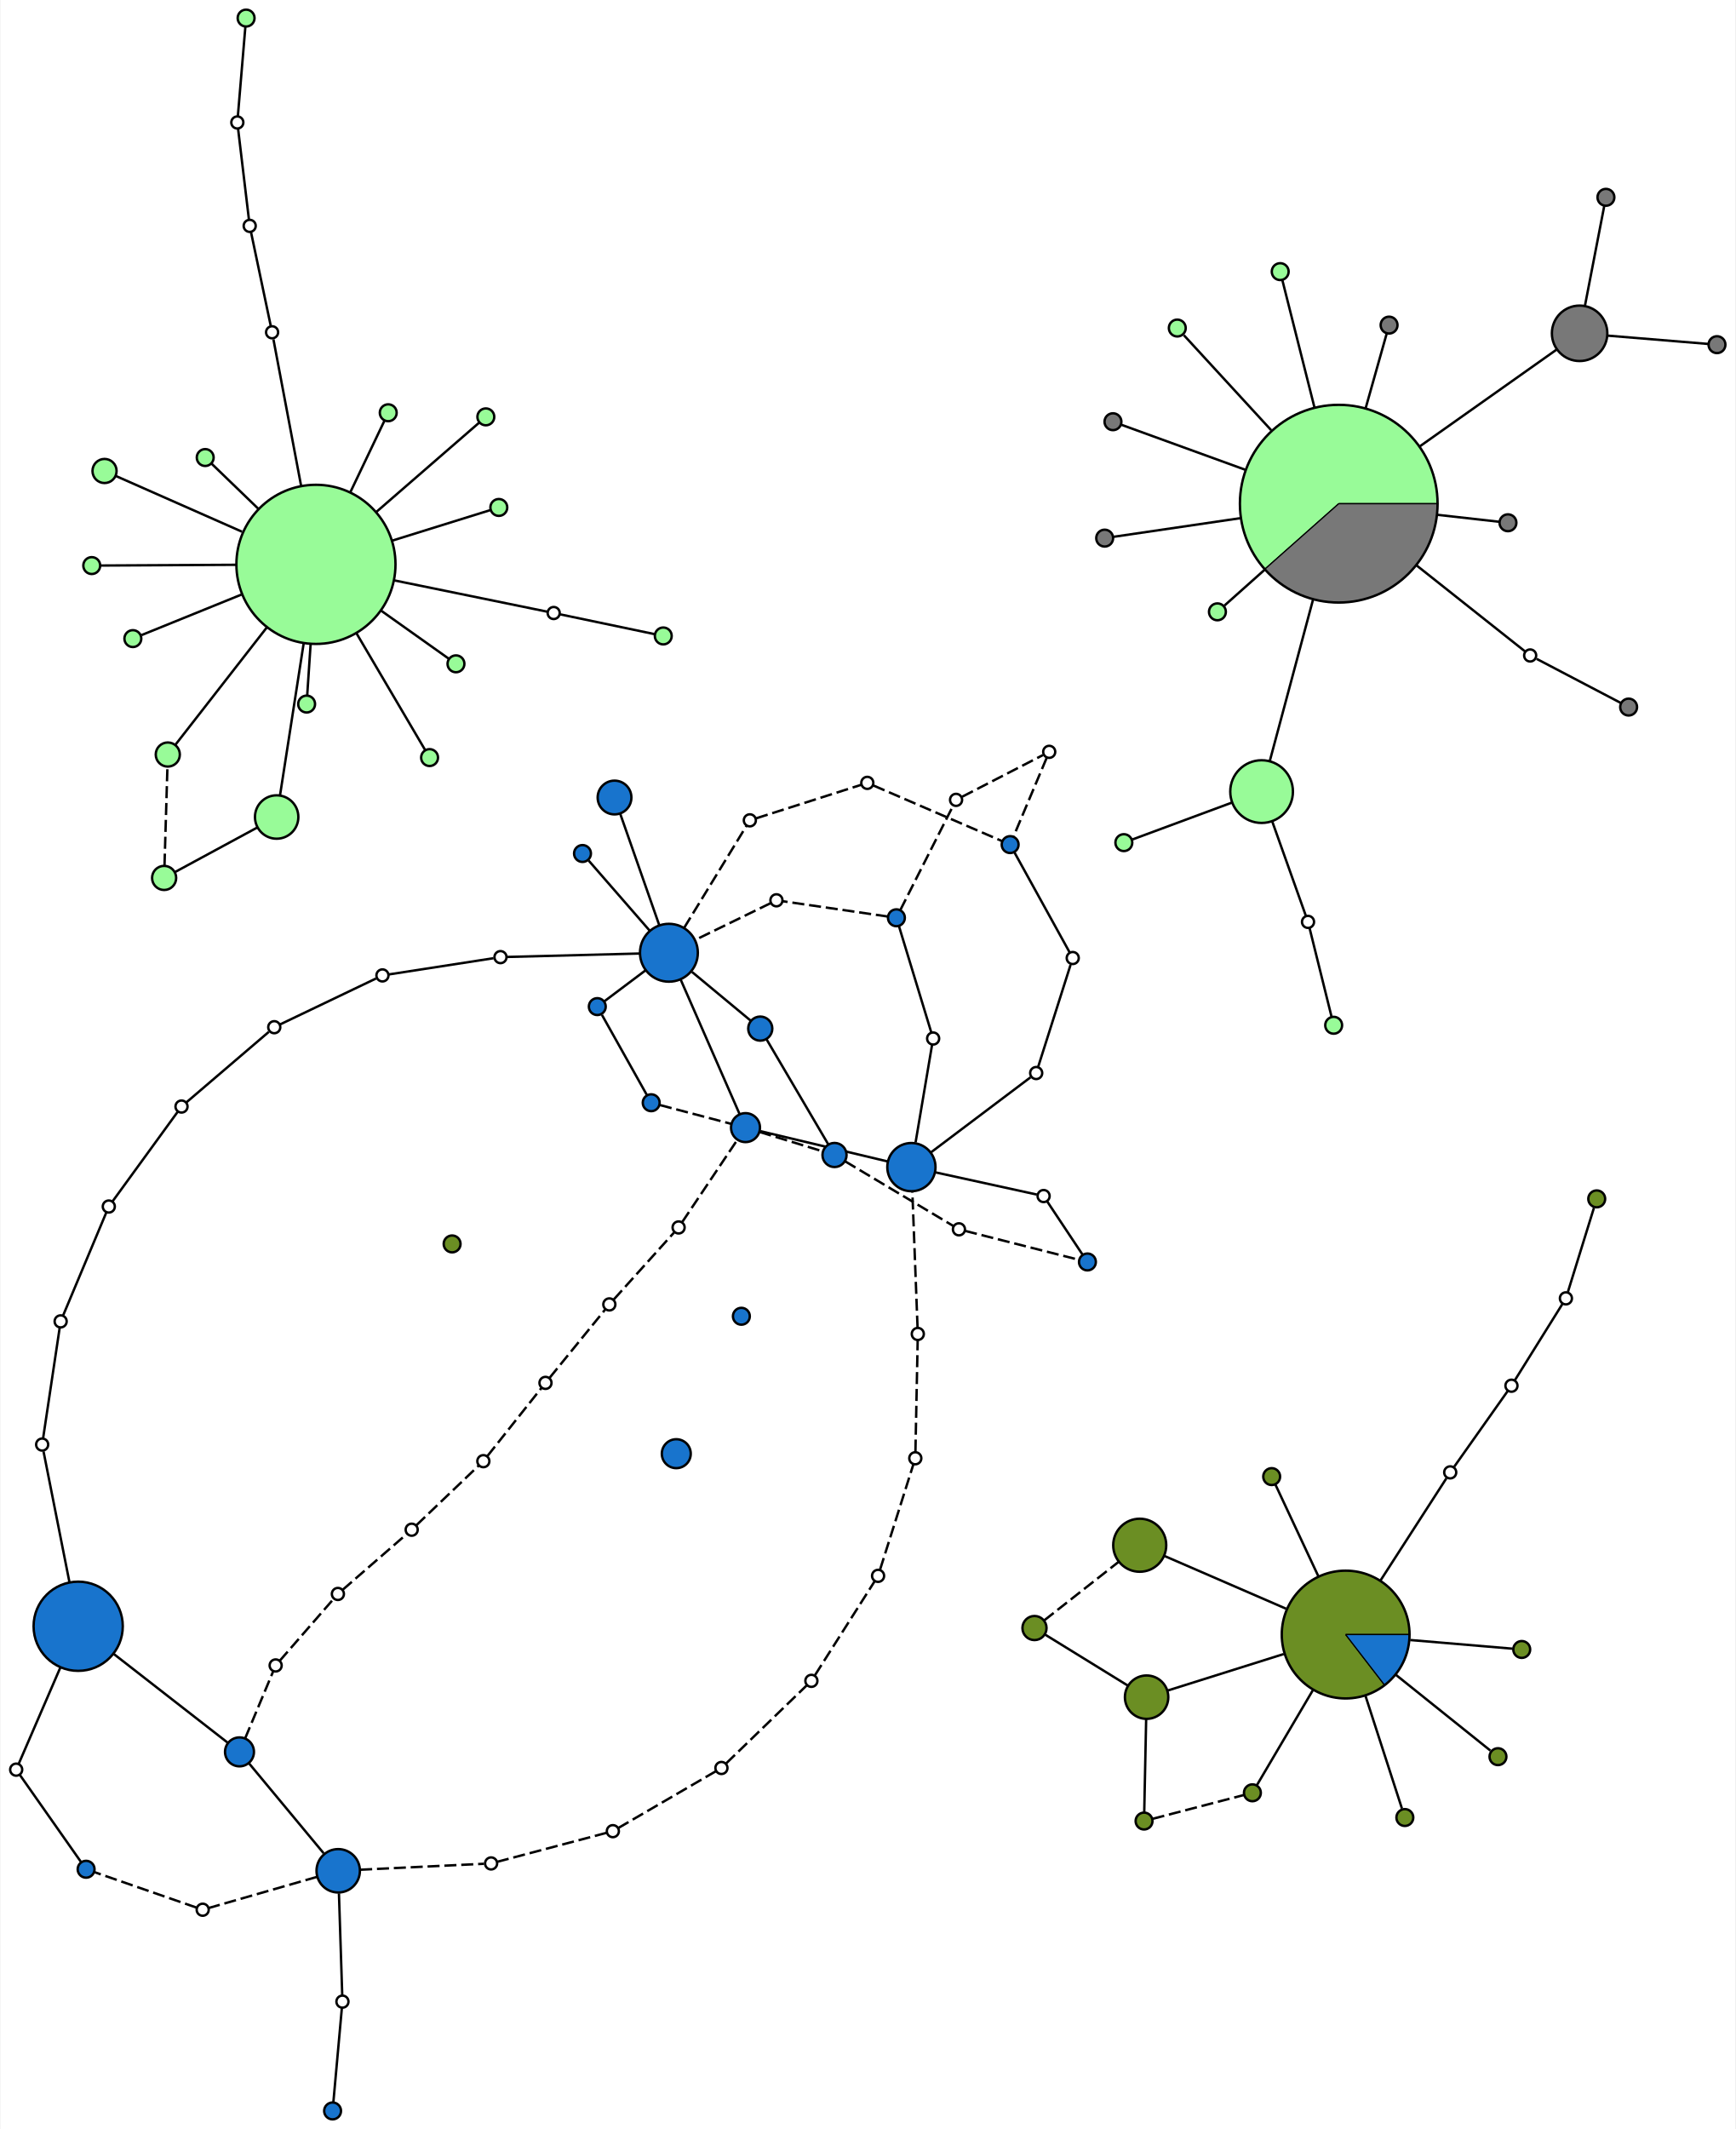
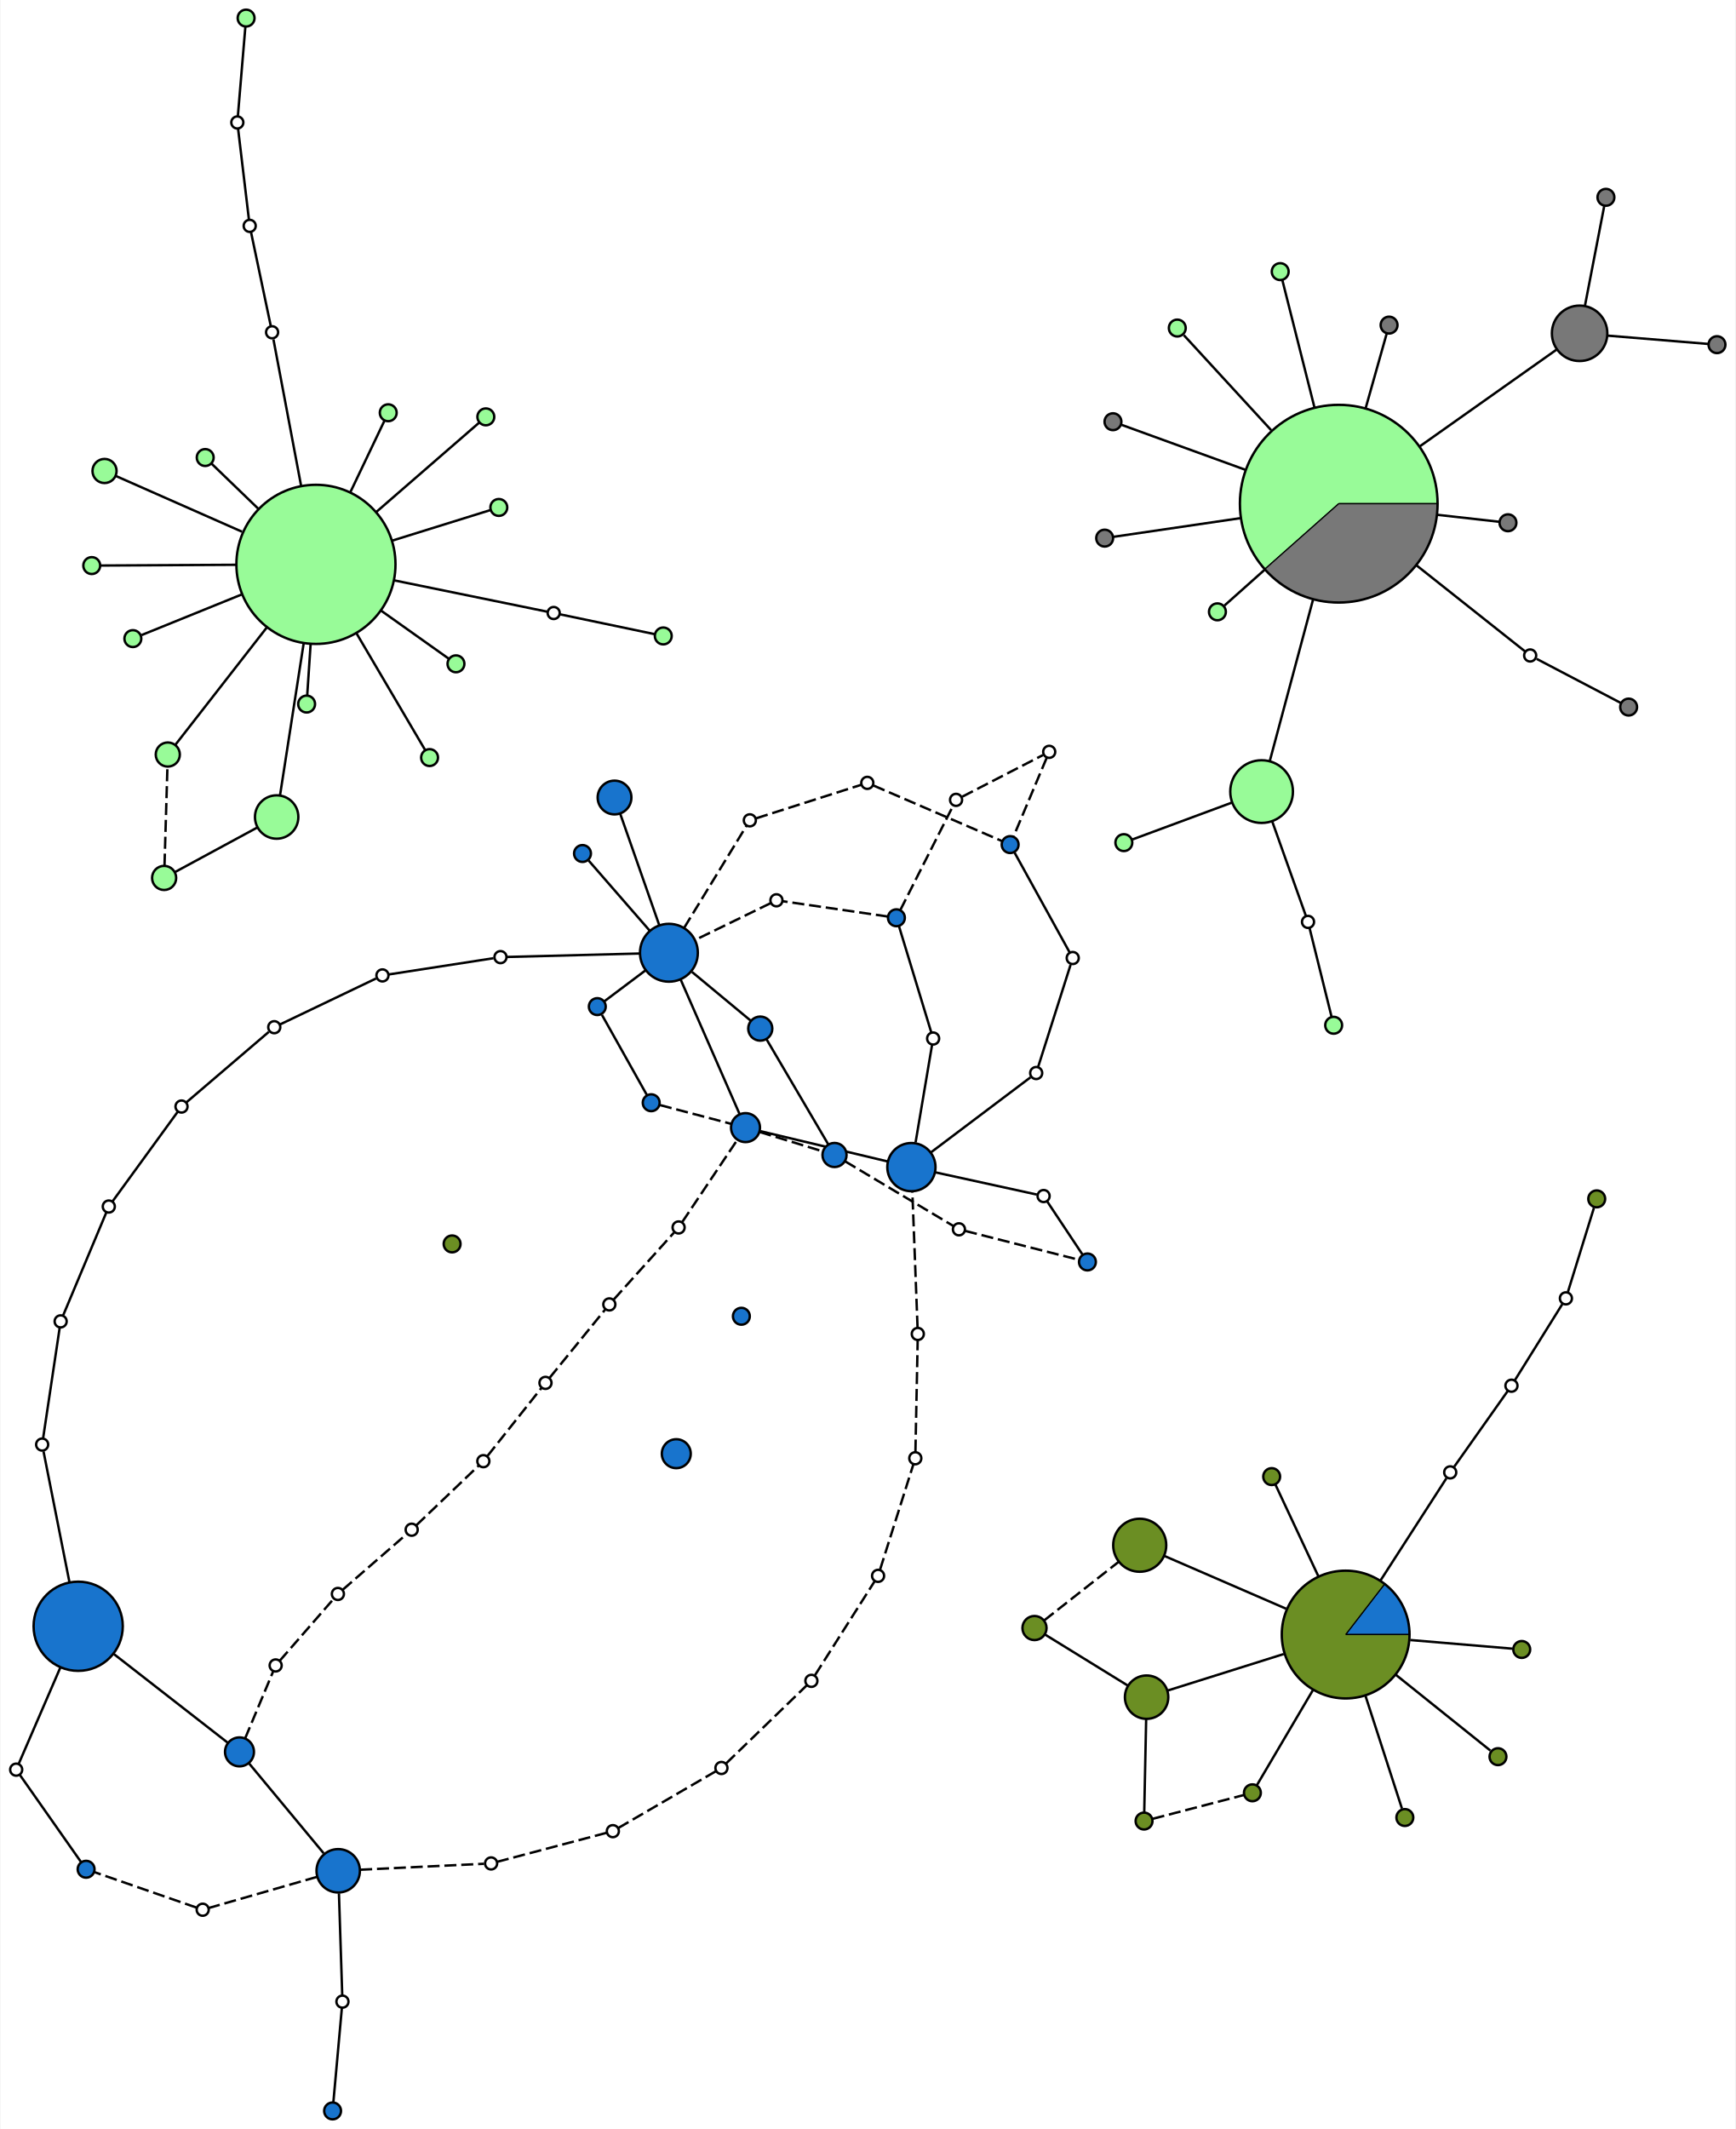
<svg xmlns="http://www.w3.org/2000/svg" width="720pt" height="883pt" viewBox="0.00 0.00 719.58 883.01">
  <g id="graph0" class="graph" transform="scale(1 1) rotate(0) translate(244.346 578.922)">
    <polygon fill="white" stroke="none" points="-244.346,304.089 -244.346,-578.922 475.235,-578.922 475.235,304.089 -244.346,304.089" />
    <g id="node1" class="node">
      <ellipse fill="palegreen" stroke="black" cx="-113.489" cy="-344.849" rx="33" ry="33" />
    </g>
    <g id="node2" class="node">
      <ellipse fill="palegreen" stroke="black" cx="-37.622" cy="-368.456" rx="3.5" ry="3.5" />
    </g>
    <g id="edge1" class="edge">
      <path fill="none" stroke="black" d="M-81.754,-354.724C-65.837,-359.677 -48.423,-365.095 -41.135,-367.363" />
    </g>
    <g id="node4" class="node">
      <ellipse fill="palegreen" stroke="black" cx="-117.358" cy="-286.914" rx="3.5" ry="3.5" />
    </g>
    <g id="edge2" class="edge">
      <path fill="none" stroke="black" d="M-115.695,-311.82C-116.265,-303.282 -116.803,-295.224 -117.105,-290.693" />
    </g>
    <g id="node6" class="node">
      <ellipse fill="palegreen" stroke="black" cx="-159.429" cy="-389.159" rx="3.5" ry="3.5" />
    </g>
    <g id="edge3" class="edge">
      <path fill="none" stroke="black" d="M-137.267,-367.783C-145.148,-375.385 -152.903,-382.864 -156.813,-386.635" />
    </g>
    <g id="node8" class="node">
      <ellipse fill="palegreen" stroke="black" cx="-201.195" cy="-383.579" rx="5" ry="5" />
    </g>
    <g id="edge6" class="edge">
      <path fill="none" stroke="black" d="M-144.164,-358.395C-163.528,-366.946 -186.671,-377.165 -196.456,-381.486" />
    </g>
    <g id="node10" class="node">
      <ellipse fill="palegreen" stroke="black" cx="-129.788" cy="-240.062" rx="9" ry="9" />
    </g>
    <g id="edge7" class="edge">
      <path fill="none" stroke="black" d="M-118.602,-311.982C-122,-290.134 -126.22,-263.001 -128.376,-249.14" />
    </g>
    <g id="node11" class="node">
      <ellipse fill="palegreen" stroke="black" cx="-189.445" cy="-314.06" rx="3.5" ry="3.5" />
    </g>
    <g id="edge8" class="edge">
      <path fill="none" stroke="black" d="M-144.383,-332.326C-160.484,-325.8 -178.345,-318.56 -185.833,-315.524" />
    </g>
    <g id="node12" class="node">
      <ellipse fill="palegreen" stroke="black" cx="-66.351" cy="-264.714" rx="3.5" ry="3.5" />
    </g>
    <g id="edge9" class="edge">
      <path fill="none" stroke="black" d="M-96.737,-316.371C-85.941,-298.016 -73.056,-276.112 -68.266,-267.97" />
    </g>
    <g id="node13" class="node">
      <ellipse fill="palegreen" stroke="black" cx="-174.951" cy="-265.976" rx="5" ry="5" />
    </g>
    <g id="edge10" class="edge">
      <path fill="none" stroke="black" d="M-133.955,-318.585C-147.784,-300.839 -164.746,-279.073 -171.721,-270.121" />
    </g>
    <g id="node15" class="node">
      <ellipse fill="palegreen" stroke="black" cx="-206.5" cy="-344.348" rx="3.5" ry="3.5" />
    </g>
    <g id="edge11" class="edge">
      <path fill="none" stroke="black" d="M-146.543,-344.671C-168.056,-344.555 -193.77,-344.417 -202.993,-344.367" />
    </g>
    <g id="node19" class="node">
      <ellipse fill="palegreen" stroke="black" cx="-43.01" cy="-406.029" rx="3.5" ry="3.5" />
    </g>
    <g id="edge16" class="edge">
      <path fill="none" stroke="black" d="M-88.442,-366.591C-72.299,-380.604 -53.034,-397.327 -45.874,-403.543" />
    </g>
    <g id="node21" class="node">
      <ellipse fill="palegreen" stroke="black" cx="-83.501" cy="-407.726" rx="3.5" ry="3.5" />
    </g>
    <g id="edge17" class="edge">
      <path fill="none" stroke="black" d="M-99.198,-374.814C-93.525,-386.707 -87.719,-398.882 -85.034,-404.511" />
    </g>
    <g id="node23" class="node">
      <ellipse fill="palegreen" stroke="black" cx="-55.402" cy="-303.6" rx="3.5" ry="3.5" />
    </g>
    <g id="edge18" class="edge">
      <path fill="none" stroke="black" d="M-86.486,-325.674C-75.347,-317.763 -63.804,-309.567 -58.459,-305.771" />
    </g>
    <g id="node63" class="node">
      <ellipse fill="white" stroke="black" cx="-14.863" cy="-324.673" rx="2.5" ry="2.5" />
    </g>
    <g id="edge4" class="edge">
      <path fill="none" stroke="black" d="M-80.922,-338.187C-56.683,-333.228 -26.319,-327.017 -17.422,-325.197" />
    </g>
    <g id="node64" class="node">
      <ellipse fill="white" stroke="black" cx="-131.682" cy="-441.107" rx="2.5" ry="2.5" />
    </g>
    <g id="edge12" class="edge">
      <path fill="none" stroke="black" d="M-119.648,-377.438C-124.019,-400.563 -129.403,-429.051 -131.125,-438.161" />
    </g>
    <g id="node3" class="node">
      <path fill="palegreen" stroke="black" stroke-width="0.5" d="M310.817,-370.015C310.817,-370.015 351.817,-370.015 351.817,-370.015 351.817,-371.666 351.718,-373.317 351.518,-374.957 351.319,-376.596 351.021,-378.223 350.626,-379.826 350.231,-381.43 349.739,-383.009 349.153,-384.553 348.567,-386.098 347.889,-387.606 347.121,-389.068 346.353,-390.531 345.498,-391.946 344.56,-393.305 343.621,-394.665 342.602,-395.966 341.506,-397.203 340.411,-398.439 339.242,-399.608 338.005,-400.703 336.769,-401.799 335.467,-402.819 334.108,-403.757 332.749,-404.695 331.334,-405.551 329.871,-406.318 328.408,-407.086 326.901,-407.764 325.356,-408.35 323.812,-408.936 322.233,-409.428 320.629,-409.823 319.025,-410.218 317.399,-410.516 315.759,-410.716 314.12,-410.915 312.469,-411.015 310.817,-411.015 309.165,-411.015 307.515,-410.915 305.875,-410.716 304.236,-410.516 302.609,-410.218 301.005,-409.823 299.402,-409.428 297.823,-408.936 296.279,-408.35 294.734,-407.764 293.226,-407.086 291.764,-406.318 290.301,-405.551 288.886,-404.695 287.527,-403.757 286.167,-402.819 284.866,-401.799 283.629,-400.703 282.393,-399.608 281.224,-398.439 280.128,-397.203 279.033,-395.966 278.013,-394.665 277.075,-393.305 276.137,-391.946 275.281,-390.531 274.514,-389.068 273.746,-387.606 273.067,-386.098 272.482,-384.553 271.896,-383.009 271.404,-381.43 271.009,-379.826 270.613,-378.223 270.315,-376.596 270.116,-374.957 269.917,-373.317 269.817,-371.666 269.817,-370.015 269.817,-368.363 269.917,-366.712 270.116,-365.073 270.315,-363.433 270.613,-361.806 271.009,-360.203 271.404,-358.599 271.896,-357.02 272.482,-355.476 273.067,-353.931 273.746,-352.424 274.514,-350.961 275.281,-349.498 276.137,-348.083 277.075,-346.724 278.013,-345.364 279.033,-344.063 280.128,-342.827 280.128,-342.827 310.817,-370.015 310.817,-370.015" />
      <path fill="#787878" stroke="black" stroke-width="0.5" d="M310.817,-370.015C310.817,-370.015 280.128,-342.827 280.128,-342.827 280.813,-342.054 281.526,-341.307 282.267,-340.589 283.008,-339.87 283.776,-339.179 284.569,-338.518 285.362,-337.858 286.179,-337.227 287.02,-336.628 287.86,-336.029 288.723,-335.462 289.607,-334.928 290.49,-334.393 291.393,-333.893 292.314,-333.427 293.235,-332.961 294.174,-332.53 295.127,-332.135 296.081,-331.74 297.049,-331.382 298.03,-331.06 299.011,-330.738 300.003,-330.453 301.005,-330.206 302.008,-329.959 303.019,-329.75 304.037,-329.579 305.055,-329.408 306.079,-329.276 307.107,-329.183 308.135,-329.089 309.166,-329.035 310.198,-329.019 311.23,-329.004 312.263,-329.027 313.293,-329.089 314.323,-329.152 315.351,-329.253 316.374,-329.393 317.396,-329.533 318.413,-329.711 319.422,-329.928 320.432,-330.144 321.432,-330.399 322.422,-330.691 323.412,-330.983 324.391,-331.313 325.356,-331.679 326.321,-332.045 327.272,-332.447 328.207,-332.885 329.142,-333.323 330.06,-333.796 330.959,-334.303 331.858,-334.81 332.737,-335.351 333.596,-335.924 334.454,-336.498 335.29,-337.103 336.103,-337.74 336.915,-338.377 337.704,-339.044 338.466,-339.74 339.228,-340.436 339.964,-341.16 340.671,-341.912 341.379,-342.664 342.058,-343.442 342.706,-344.244 343.355,-345.047 343.973,-345.874 344.56,-346.724 345.146,-347.573 345.7,-348.445 346.221,-349.336 346.741,-350.227 347.228,-351.138 347.68,-352.066 348.132,-352.994 348.548,-353.939 348.929,-354.898 349.31,-355.858 349.654,-356.831 349.961,-357.817 350.268,-358.802 350.538,-359.799 350.77,-360.805 351.001,-361.811 351.195,-362.825 351.351,-363.845 351.506,-364.866 351.623,-365.892 351.7,-366.921 351.778,-367.95 351.817,-368.982 351.817,-370.015 351.817,-370.015 310.817,-370.015 310.817,-370.015" />
      <ellipse fill="none" stroke="black" cx="310.817" cy="-370.015" rx="41" ry="41" />
    </g>
    <g id="node5" class="node">
      <ellipse fill="palegreen" stroke="black" cx="278.816" cy="-250.608" rx="13" ry="13" />
    </g>
    <g id="edge19" class="edge">
      <path fill="none" stroke="black" d="M300.161,-330.254C293.907,-306.916 286.421,-278.985 282.182,-263.168" />
    </g>
    <g id="node14" class="node">
      <ellipse fill="palegreen" stroke="black" cx="260.49" cy="-325.163" rx="3.5" ry="3.5" />
    </g>
    <g id="edge20" class="edge">
      <path fill="none" stroke="black" d="M280.092,-342.632C273.216,-336.504 266.923,-330.896 263.409,-327.764" />
    </g>
    <g id="node18" class="node">
      <ellipse fill="palegreen" stroke="black" cx="286.535" cy="-466.264" rx="3.5" ry="3.5" />
    </g>
    <g id="edge21" class="edge">
      <path fill="none" stroke="black" d="M300.73,-409.997C295.414,-431.07 289.556,-454.288 287.396,-462.851" />
    </g>
    <g id="node20" class="node">
      <ellipse fill="palegreen" stroke="black" cx="243.841" cy="-442.868" rx="3.5" ry="3.5" />
    </g>
    <g id="edge22" class="edge">
      <path fill="none" stroke="black" d="M282.802,-400.489C268.463,-416.085 252.749,-433.178 246.56,-439.91" />
    </g>
    <g id="node24" class="node">
      <ellipse fill="#787878" stroke="black" cx="410.744" cy="-440.679" rx="11.5" ry="11.5" />
    </g>
    <g id="edge23" class="edge">
      <path fill="none" stroke="black" d="M344.37,-393.741C364.327,-407.855 388.216,-424.747 401.197,-433.927" />
    </g>
    <g id="node25" class="node">
      <ellipse fill="#787878" stroke="black" cx="213.716" cy="-355.735" rx="3.5" ry="3.5" />
    </g>
    <g id="edge24" class="edge">
      <path fill="none" stroke="black" d="M270.2,-364.041C249.205,-360.954 226.175,-357.567 217.393,-356.275" />
    </g>
    <g id="node28" class="node">
      <ellipse fill="#787878" stroke="black" cx="217.153" cy="-404.012" rx="3.5" ry="3.5" />
    </g>
    <g id="edge27" class="edge">
      <path fill="none" stroke="black" d="M272.18,-384.039C251.62,-391.502 228.885,-399.754 220.497,-402.799" />
    </g>
    <g id="node29" class="node">
      <ellipse fill="#787878" stroke="black" cx="381.02" cy="-362.101" rx="3.5" ry="3.5" />
    </g>
    <g id="edge28" class="edge">
      <path fill="none" stroke="black" d="M351.654,-365.411C362.272,-364.215 372.17,-363.099 377.32,-362.518" />
    </g>
    <g id="node30" class="node">
      <ellipse fill="#787878" stroke="black" cx="331.7" cy="-444.083" rx="3.5" ry="3.5" />
    </g>
    <g id="edge29" class="edge">
      <path fill="none" stroke="black" d="M321.992,-409.651C325.561,-422.308 329.014,-434.558 330.675,-440.447" />
    </g>
    <g id="node67" class="node">
      <ellipse fill="white" stroke="black" cx="390.231" cy="-307.063" rx="2.5" ry="2.5" />
    </g>
    <g id="edge25" class="edge">
      <path fill="none" stroke="black" d="M343.118,-344.41C361.325,-329.977 381.686,-313.837 388.147,-308.715" />
    </g>
    <g id="node22" class="node">
      <ellipse fill="palegreen" stroke="black" cx="221.67" cy="-229.436" rx="3.5" ry="3.5" />
    </g>
    <g id="edge32" class="edge">
      <path fill="none" stroke="black" d="M266.416,-246.014C253.285,-241.149 233.36,-233.767 225.271,-230.77" />
    </g>
    <g id="node68" class="node">
      <ellipse fill="white" stroke="black" cx="298.075" cy="-196.566" rx="2.5" ry="2.5" />
    </g>
    <g id="edge30" class="edge">
      <path fill="none" stroke="black" d="M283.186,-238.345C287.803,-225.39 294.747,-205.906 297.188,-199.055" />
    </g>
    <g id="node7" class="node">
      <ellipse fill="palegreen" stroke="black" cx="30.598" cy="-315.159" rx="3.5" ry="3.5" />
    </g>
    <g id="node9" class="node">
      <ellipse fill="palegreen" stroke="black" cx="-176.47" cy="-214.796" rx="5" ry="5" />
    </g>
    <g id="edge33" class="edge">
      <path fill="none" stroke="black" d="M-171.824,-217.311C-163.89,-221.605 -147.642,-230.399 -137.833,-235.708" />
    </g>
    <g id="edge78" class="edge">
      <path fill="none" stroke="black" stroke-dasharray="5,2" d="M-176.319,-219.891C-176.028,-229.701 -175.393,-251.108 -175.102,-260.902" />
    </g>
    <g id="node16" class="node">
      <ellipse fill="palegreen" stroke="black" cx="-142.465" cy="-571.422" rx="3.5" ry="3.5" />
    </g>
    <g id="node17" class="node">
      <ellipse fill="palegreen" stroke="black" cx="308.715" cy="-153.69" rx="3.5" ry="3.5" />
    </g>
    <g id="node27" class="node">
      <ellipse fill="#787878" stroke="black" cx="467.735" cy="-435.969" rx="3.5" ry="3.5" />
    </g>
    <g id="edge34" class="edge">
      <path fill="none" stroke="black" d="M422.277,-439.725C435.287,-438.65 455.714,-436.962 464.029,-436.275" />
    </g>
    <g id="node31" class="node">
      <ellipse fill="#787878" stroke="black" cx="421.66" cy="-497.084" rx="3.5" ry="3.5" />
    </g>
    <g id="edge35" class="edge">
      <path fill="none" stroke="black" d="M412.953,-452.093C415.445,-464.969 419.358,-485.187 420.95,-493.415" />
    </g>
    <g id="node26" class="node">
      <ellipse fill="#787878" stroke="black" cx="431.081" cy="-285.665" rx="3.5" ry="3.5" />
    </g>
    <g id="node32" class="node">
      <ellipse fill="#1874cd" stroke="black" cx="-212.125" cy="95.574" rx="18.5" ry="18.5" />
    </g>
    <g id="node45" class="node">
      <ellipse fill="#1874cd" stroke="black" cx="-145.206" cy="147.674" rx="6" ry="6" />
    </g>
    <g id="edge44" class="edge">
      <path fill="none" stroke="black" d="M-197.273,107.137C-182.179,118.888 -159.677,136.408 -149.958,143.974" />
    </g>
    <g id="node69" class="node">
      <ellipse fill="white" stroke="black" cx="-227.07" cy="20.219" rx="2.5" ry="2.5" />
    </g>
    <g id="edge36" class="edge">
      <path fill="none" stroke="black" d="M-215.743,77.332C-219.406,58.864 -224.77,31.816 -226.506,23.064" />
    </g>
    <g id="node76" class="node">
      <ellipse fill="white" stroke="black" cx="-237.846" cy="155.049" rx="2.5" ry="2.5" />
    </g>
    <g id="edge45" class="edge">
      <path fill="none" stroke="black" d="M-219.565,112.776C-225.737,127.048 -233.948,146.035 -236.81,152.653" />
    </g>
    <g id="node33" class="node">
      <ellipse fill="#1874cd" stroke="black" cx="-106.586" cy="296.589" rx="3.5" ry="3.5" />
    </g>
    <g id="node77" class="node">
      <ellipse fill="white" stroke="black" cx="-102.498" cy="251.263" rx="2.5" ry="2.5" />
    </g>
    <g id="edge47" class="edge">
      <path fill="none" stroke="black" d="M-106.266,293.032C-105.467,284.183 -103.407,261.346 -102.723,253.756" />
    </g>
    <g id="node34" class="node">
      <ellipse fill="#1874cd" stroke="black" cx="-104.253" cy="196.995" rx="9" ry="9" />
    </g>
    <g id="edge49" class="edge">
      <path fill="none" stroke="black" d="M-110.295,189.718C-118.839,179.428 -134.204,160.923 -141.353,152.314" />
    </g>
    <g id="node85" class="node">
      <ellipse fill="white" stroke="black" cx="-40.828" cy="193.944" rx="2.5" ry="2.5" />
    </g>
    <g id="edge79" class="edge">
      <path fill="none" stroke="black" stroke-dasharray="5,2" d="M-95.165,196.558C-80.642,195.859 -52.909,194.525 -43.805,194.087" />
    </g>
    <g id="node92" class="node">
      <ellipse fill="white" stroke="black" cx="-160.473" cy="213.145" rx="2.5" ry="2.5" />
    </g>
    <g id="edge87" class="edge">
      <path fill="none" stroke="black" stroke-dasharray="5,2" d="M-113.037,199.519C-126.131,203.28 -150.069,210.157 -157.911,212.409" />
    </g>
    <g id="node35" class="node">
      <ellipse fill="#1874cd" stroke="black" cx="133.536" cy="-94.858" rx="10" ry="10" />
    </g>
    <g id="node47" class="node">
      <ellipse fill="#1874cd" stroke="black" cx="64.718" cy="-111.236" rx="6" ry="6" />
    </g>
    <g id="edge52" class="edge">
      <path fill="none" stroke="black" d="M123.676,-97.204C109.256,-100.636 82.833,-106.925 70.88,-109.769" />
    </g>
    <g id="node78" class="node">
      <ellipse fill="white" stroke="black" cx="142.554" cy="-148.193" rx="2.5" ry="2.5" />
    </g>
    <g id="edge50" class="edge">
      <path fill="none" stroke="black" d="M135.275,-105.141C137.404,-117.734 140.879,-138.284 142.107,-145.548" />
    </g>
    <g id="node79" class="node">
      <ellipse fill="white" stroke="black" cx="185.306" cy="-133.878" rx="2.5" ry="2.5" />
    </g>
    <g id="edge53" class="edge">
      <path fill="none" stroke="black" d="M141.625,-100.955C153.683,-110.043 175.726,-126.657 182.947,-132.1" />
    </g>
    <g id="node81" class="node">
      <ellipse fill="white" stroke="black" cx="188.385" cy="-82.858" rx="2.5" ry="2.5" />
    </g>
    <g id="edge56" class="edge">
      <path fill="none" stroke="black" d="M143.342,-92.713C156.16,-89.908 177.884,-85.155 185.58,-83.471" />
    </g>
    <g id="node36" class="node">
      <ellipse fill="#1874cd" stroke="black" cx="36" cy="24" rx="6" ry="6" />
    </g>
    <g id="node37" class="node">
      <ellipse fill="#1874cd" stroke="black" cx="127.317" cy="-198.27" rx="3.5" ry="3.5" />
    </g>
    <g id="node93" class="node">
      <ellipse fill="white" stroke="black" cx="77.547" cy="-205.519" rx="2.5" ry="2.5" />
    </g>
    <g id="edge89" class="edge">
      <path fill="none" stroke="black" stroke-dasharray="5,2" d="M123.738,-198.792C114.287,-200.168 88.812,-203.878 80.334,-205.113" />
    </g>
    <g id="node94" class="node">
      <ellipse fill="white" stroke="black" cx="152.069" cy="-247.176" rx="2.5" ry="2.5" />
    </g>
    <g id="edge91" class="edge">
      <path fill="none" stroke="black" stroke-dasharray="5,2" d="M128.941,-201.479C133.587,-210.659 146.858,-236.88 150.892,-244.85" />
    </g>
    <g id="node38" class="node">
      <ellipse fill="#1874cd" stroke="black" cx="32.939" cy="-183.762" rx="12" ry="12" />
    </g>
    <g id="node42" class="node">
      <ellipse fill="#1874cd" stroke="black" cx="3.23" cy="-161.432" rx="3.5" ry="3.5" />
    </g>
    <g id="edge58" class="edge">
      <path fill="none" stroke="black" d="M23.211,-176.45C17.255,-171.973 10.044,-166.554 6.119,-163.604" />
    </g>
    <g id="node43" class="node">
      <ellipse fill="#1874cd" stroke="black" cx="10.379" cy="-248.149" rx="7" ry="7" />
    </g>
    <g id="edge59" class="edge">
      <path fill="none" stroke="black" d="M28.906,-195.273C24.191,-208.729 16.548,-230.545 12.72,-241.469" />
    </g>
    <g id="node44" class="node">
      <ellipse fill="#1874cd" stroke="black" cx="70.835" cy="-152.303" rx="5" ry="5" />
    </g>
    <g id="edge60" class="edge">
      <path fill="none" stroke="black" d="M42.502,-175.823C50.395,-169.271 61.196,-160.305 66.914,-155.558" />
    </g>
    <g id="edge61" class="edge">
      <path fill="none" stroke="black" d="M37.766,-172.747C44.642,-157.055 57.005,-128.84 62.254,-116.861" />
    </g>
    <g id="node48" class="node">
      <ellipse fill="#1874cd" stroke="black" cx="-2.909" cy="-224.928" rx="3.5" ry="3.5" />
    </g>
    <g id="edge62" class="edge">
      <path fill="none" stroke="black" d="M24.983,-192.898C16.898,-202.183 4.843,-216.026 -0.363,-222.005" />
    </g>
    <g id="node96" class="node">
      <ellipse fill="white" stroke="black" cx="66.512" cy="-238.689" rx="2.5" ry="2.5" />
    </g>
    <g id="edge94" class="edge">
      <path fill="none" stroke="black" stroke-dasharray="5,2" d="M39.254,-194.093C47.308,-207.27 60.716,-229.206 65.087,-236.357" />
    </g>
    <g id="node39" class="node">
      <ellipse fill="#1874cd" stroke="black" cx="25.592" cy="-121.555" rx="3.5" ry="3.5" />
    </g>
    <g id="edge63" class="edge">
      <path fill="none" stroke="black" d="M23.837,-124.684C19.719,-132.028 9.458,-150.326 5.166,-157.98" />
    </g>
    <g id="edge97" class="edge">
      <path fill="none" stroke="black" stroke-dasharray="5,2" d="M29.203,-120.603C35.937,-118.826 50.477,-114.992 58.712,-112.82" />
    </g>
    <g id="node40" class="node">
      <ellipse fill="#1874cd" stroke="black" cx="63" cy="-33" rx="3.5" ry="3.5" />
    </g>
    <g id="node41" class="node">
-       <path fill="olivedrab" stroke="black" stroke-width="0.5" d="M313.684,99.015C313.684,99.015 340.184,99.015 340.184,99.015 340.184,98.274 340.153,97.533 340.091,96.794 340.029,96.056 339.936,95.32 339.812,94.589 339.688,93.859 339.534,93.133 339.349,92.415 339.164,91.698 338.95,90.988 338.706,90.288 338.462,89.588 338.188,88.899 337.886,88.222 337.585,87.545 337.254,86.881 336.897,86.232 336.539,85.583 336.155,84.949 335.744,84.332 335.333,83.715 334.897,83.115 334.436,82.535 333.975,81.954 333.49,81.394 332.982,80.854 332.474,80.314 331.944,79.796 331.392,79.3 330.841,78.805 330.269,78.333 329.678,77.886 329.087,77.439 328.478,77.016 327.851,76.62 327.225,76.224 326.582,75.854 325.925,75.511 325.268,75.169 324.596,74.855 323.912,74.569 323.229,74.282 322.533,74.025 321.828,73.797 321.123,73.57 320.408,73.371 319.686,73.204 318.964,73.036 318.235,72.898 317.502,72.791 316.769,72.685 316.031,72.609 315.291,72.564 314.551,72.519 313.81,72.505 313.069,72.522 312.328,72.539 311.588,72.588 310.851,72.667 310.114,72.746 309.381,72.856 308.653,72.997 307.926,73.138 307.204,73.309 306.491,73.51 305.777,73.711 305.073,73.942 304.379,74.202 303.685,74.463 303.002,74.752 302.332,75.069 301.663,75.387 301.006,75.732 300.366,76.105 299.725,76.477 299.1,76.876 298.493,77.301 297.885,77.726 297.296,78.176 296.727,78.651 296.157,79.125 295.608,79.623 295.08,80.143 294.552,80.664 294.046,81.206 293.564,81.769 293.082,82.331 292.623,82.914 292.189,83.515 291.756,84.116 291.348,84.736 290.966,85.371 290.585,86.006 290.23,86.657 289.903,87.323 289.576,87.988 289.277,88.666 289.007,89.356 288.737,90.047 288.495,90.748 288.284,91.458 288.073,92.169 287.891,92.888 287.74,93.613 287.589,94.339 287.469,95.07 287.379,95.806 287.289,96.542 287.23,97.281 287.203,98.022 287.175,98.762 287.178,99.504 287.212,100.244 287.247,100.985 287.312,101.723 287.409,102.458 287.505,103.193 287.632,103.924 287.789,104.648 287.947,105.372 288.135,106.089 288.353,106.798 288.57,107.506 288.818,108.205 289.094,108.893 289.37,109.581 289.675,110.257 290.008,110.919 290.341,111.581 290.702,112.229 291.089,112.861 291.476,113.493 291.89,114.109 292.329,114.706 292.768,115.303 293.231,115.882 293.719,116.44 294.206,116.999 294.717,117.536 295.249,118.052 295.781,118.567 296.335,119.06 296.909,119.53 297.483,119.999 298.076,120.444 298.687,120.863 299.298,121.283 299.927,121.676 300.571,122.043 301.215,122.41 301.874,122.749 302.546,123.061 303.219,123.372 303.904,123.656 304.601,123.91 305.297,124.164 306.004,124.388 306.719,124.583 307.434,124.778 308.157,124.943 308.886,125.077 309.615,125.211 310.349,125.315 311.086,125.387 311.824,125.46 312.564,125.502 313.305,125.512 314.047,125.523 314.788,125.502 315.527,125.451 316.267,125.399 317.003,125.317 317.736,125.203 318.468,125.09 319.196,124.946 319.916,124.772 320.637,124.597 321.349,124.393 322.053,124.159 322.756,123.925 323.449,123.661 324.13,123.369 324.811,123.077 325.48,122.756 326.134,122.408 326.788,122.06 327.428,121.684 328.051,121.283 328.673,120.881 329.279,120.453 329.866,120 329.866,120 313.684,99.015 313.684,99.015" />
-       <path fill="#1874cd" stroke="black" stroke-width="0.5" d="M313.684,99.015C313.684,99.015 329.866,120 329.866,120 330.665,119.384 331.429,118.722 332.153,118.019 332.877,117.315 333.56,116.571 334.199,115.79 334.838,115.008 335.431,114.191 335.977,113.342 336.523,112.493 337.02,111.613 337.465,110.707 337.91,109.801 338.304,108.871 338.643,107.92 338.982,106.97 339.267,106 339.495,105.017 339.724,104.034 339.896,103.038 340.011,102.036 340.126,101.033 340.184,100.024 340.184,99.015 340.184,99.015 313.684,99.015 313.684,99.015" />
+       <path fill="#1874cd" stroke="black" stroke-width="0.5" d="M313.684,99.015C313.684,99.015 340.184,99.015 340.184,99.015 340.184,98.005 340.126,96.997 340.011,95.994 339.896,94.991 339.724,93.996 339.495,93.013 339.267,92.03 338.982,91.06 338.643,90.11 338.304,89.159 337.91,88.228 337.465,87.323 337.02,86.417 336.523,85.537 335.977,84.688 335.431,83.839 334.838,83.022 334.199,82.24 333.56,81.459 332.877,80.714 332.153,80.011 331.429,79.307 330.665,78.646 329.866,78.029 329.866,78.029 313.684,99.015 313.684,99.015" />
+       <path fill="olivedrab" stroke="black" stroke-width="0.5" d="M313.684,99.015C313.684,99.015 329.866,78.029 329.866,78.029 329.279,77.577 328.673,77.149 328.051,76.747 327.428,76.346 326.788,75.97 326.134,75.622 325.48,75.273 324.811,74.953 324.13,74.661 323.449,74.368 322.756,74.105 322.053,73.871 321.349,73.637 320.637,73.433 319.916,73.258 319.196,73.084 318.468,72.94 317.736,72.826 317.003,72.713 316.267,72.631 315.527,72.579 314.788,72.528 314.047,72.507 313.305,72.518 312.564,72.528 311.824,72.57 311.086,72.642 310.349,72.715 309.615,72.819 308.886,72.953 308.157,73.087 307.434,73.252 306.719,73.447 306.004,73.641 305.297,73.866 304.601,74.12 303.904,74.374 303.219,74.657 302.546,74.969 301.874,75.281 301.215,75.62 300.571,75.987 299.927,76.354 299.298,76.747 298.687,77.167 298.076,77.586 297.483,78.031 296.909,78.5 296.335,78.969 295.781,79.462 295.249,79.978 294.717,80.494 294.206,81.031 293.719,81.59 293.231,82.148 292.768,82.727 292.329,83.324 291.89,83.921 291.476,84.537 291.089,85.169 290.702,85.801 290.341,86.449 290.008,87.111 289.675,87.773 289.37,88.449 289.094,89.137 288.818,89.824 288.57,90.523 288.353,91.232 288.135,91.94 287.947,92.658 287.789,93.382 287.632,94.106 287.505,94.837 287.409,95.572 287.312,96.306 287.247,97.045 287.212,97.785 287.178,98.526 287.175,99.267 287.203,100.008 287.23,100.749 287.289,101.488 287.379,102.224 287.469,102.959 287.589,103.691 287.74,104.417 287.891,105.142 288.073,105.861 288.284,106.572 288.495,107.282 288.737,107.983 289.007,108.673 289.277,109.364 289.576,110.042 289.903,110.707 290.23,111.372 290.585,112.024 290.966,112.659 291.348,113.294 291.756,113.913 292.189,114.515 292.623,115.116 293.082,115.698 293.564,116.261 294.046,116.824 294.552,117.366 295.08,117.887 295.608,118.407 296.157,118.905 296.727,119.379 297.296,119.853 297.885,120.304 298.493,120.728 299.1,121.153 299.725,121.553 300.366,121.925 301.006,122.298 301.663,122.643 302.332,122.961 303.002,123.278 303.685,123.567 304.379,123.828 305.073,124.088 305.777,124.319 306.491,124.52 307.204,124.721 307.926,124.892 308.653,125.033 309.381,125.174 310.114,125.284 310.851,125.363 311.588,125.442 312.328,125.491 313.069,125.508 313.81,125.525 314.551,125.511 315.291,125.466 316.031,125.421 316.769,125.345 317.502,125.238 318.235,125.132 318.964,124.994 319.686,124.826 320.408,124.658 321.123,124.46 321.828,124.232 322.533,124.005 323.229,123.747 323.912,123.461 324.596,123.175 325.268,122.861 325.925,122.518 326.582,122.176 327.225,121.806 327.851,121.41 328.478,121.014 329.087,120.591 329.678,120.144 330.269,119.697 330.841,119.225 331.392,118.729 331.944,118.234 332.474,117.716 332.982,117.176 333.49,116.636 333.975,116.076 334.436,115.495 334.897,114.915 335.333,114.315 335.744,113.698 336.155,113.081 336.539,112.447 336.897,111.798 337.254,111.149 337.585,110.485 337.886,109.808 338.188,109.131 338.462,108.442 338.706,107.742 338.95,107.042 339.164,106.332 339.349,105.614 339.534,104.897 339.688,104.171 339.812,103.44 339.936,102.71 340.029,101.974 340.091,101.236 340.153,100.497 340.184,99.756 340.184,99.015 340.184,99.015 313.684,99.015 313.684,99.015" />
      <ellipse fill="none" stroke="black" cx="313.684" cy="99.015" rx="26.5" ry="26.5" />
    </g>
    <g id="node53" class="node">
      <ellipse fill="olivedrab" stroke="black" cx="231.11" cy="124.983" rx="9" ry="9" />
    </g>
    <g id="edge64" class="edge">
      <path fill="none" stroke="black" d="M288.01,107.089C271.534,112.27 251.169,118.675 239.813,122.246" />
    </g>
    <g id="node56" class="node">
      <ellipse fill="olivedrab" stroke="black" cx="228.258" cy="61.972" rx="11" ry="11" />
    </g>
    <g id="edge65" class="edge">
      <path fill="none" stroke="black" d="M288.975,88.3C272.221,81.035 250.943,71.809 238.538,66.43" />
    </g>
    <g id="node57" class="node">
      <ellipse fill="olivedrab" stroke="black" cx="282.999" cy="33.499" rx="3.5" ry="3.5" />
    </g>
    <g id="edge66" class="edge">
      <path fill="none" stroke="black" d="M302.432,74.991C295.727,60.675 287.898,43.959 284.596,36.909" />
    </g>
    <g id="node58" class="node">
      <ellipse fill="olivedrab" stroke="black" cx="275" cy="164.647" rx="3.5" ry="3.5" />
    </g>
    <g id="edge67" class="edge">
      <path fill="none" stroke="black" d="M300.154,121.97C291.439,136.756 280.988,154.487 276.833,161.536" />
    </g>
    <g id="node59" class="node">
      <ellipse fill="olivedrab" stroke="black" cx="386.735" cy="105.2" rx="3.5" ry="3.5" />
    </g>
    <g id="edge68" class="edge">
      <path fill="none" stroke="black" d="M340.471,101.283C356.433,102.634 375.072,104.212 382.933,104.878" />
    </g>
    <g id="node61" class="node">
      <ellipse fill="olivedrab" stroke="black" cx="376.875" cy="149.664" rx="3.5" ry="3.5" />
    </g>
    <g id="edge73" class="edge">
      <path fill="none" stroke="black" d="M334.375,115.599C348.773,127.139 366.614,141.439 373.73,147.143" />
    </g>
    <g id="node62" class="node">
      <ellipse fill="olivedrab" stroke="black" cx="338.244" cy="174.9" rx="3.5" ry="3.5" />
    </g>
    <g id="edge74" class="edge">
      <path fill="none" stroke="black" d="M321.862,124.283C327.444,141.53 334.303,162.722 337.037,171.169" />
    </g>
    <g id="node82" class="node">
      <ellipse fill="white" stroke="black" cx="357.067" cy="31.749" rx="2.5" ry="2.5" />
    </g>
    <g id="edge69" class="edge">
      <path fill="none" stroke="black" d="M328.13,76.616C338.383,60.717 351.078,41.035 355.478,34.212" />
    </g>
    <g id="node50" class="node">
      <ellipse fill="#1874cd" stroke="black" cx="101.64" cy="-99.887" rx="5" ry="5" />
    </g>
    <g id="edge75" class="edge">
      <path fill="none" stroke="black" d="M73.462,-147.834C79.281,-137.931 93.206,-114.237 99.02,-104.344" />
    </g>
    <g id="node98" class="node">
      <ellipse fill="white" stroke="black" cx="-130.205" cy="111.829" rx="2.5" ry="2.5" />
    </g>
    <g id="edge98" class="edge">
      <path fill="none" stroke="black" stroke-dasharray="5,2" d="M-142.862,142.073C-139.566,134.197 -133.694,120.168 -131.283,114.407" />
    </g>
    <g id="node46" class="node">
      <ellipse fill="#1874cd" stroke="black" cx="-208.84" cy="196.356" rx="3.5" ry="3.5" />
    </g>
    <g id="edge106" class="edge">
      <path fill="none" stroke="black" stroke-dasharray="5,2" d="M70.487,-109.462C77.626,-107.268 89.674,-103.565 96.506,-101.465" />
    </g>
    <g id="node49" class="node">
      <ellipse fill="#1874cd" stroke="black" cx="174.499" cy="-228.626" rx="3.5" ry="3.5" />
    </g>
    <g id="node105" class="node">
      <ellipse fill="white" stroke="black" cx="153.255" cy="-69.058" rx="2.5" ry="2.5" />
    </g>
    <g id="edge107" class="edge">
      <path fill="none" stroke="black" stroke-dasharray="5,2" d="M106.04,-97.258C116.572,-90.968 142.944,-75.217 150.929,-70.448" />
    </g>
    <g id="node51" class="node">
      <ellipse fill="#1874cd" stroke="black" cx="206.561" cy="-55.519" rx="3.5" ry="3.5" />
    </g>
    <g id="node52" class="node">
      <ellipse fill="olivedrab" stroke="black" cx="230.053" cy="176.364" rx="3.5" ry="3.5" />
    </g>
    <g id="edge76" class="edge">
      <path fill="none" stroke="black" d="M230.129,172.668C230.294,164.661 230.688,145.509 230.923,134.062" />
    </g>
    <g id="edge109" class="edge">
      <path fill="none" stroke="black" stroke-dasharray="5,2" d="M233.58,175.444C242.024,173.243 263.312,167.694 271.613,165.53" />
    </g>
    <g id="node55" class="node">
      <ellipse fill="olivedrab" stroke="black" cx="184.599" cy="96.311" rx="5" ry="5" />
    </g>
    <g id="edge77" class="edge">
      <path fill="none" stroke="black" d="M223.43,120.249C213.625,114.205 196.985,103.946 189.056,99.059" />
    </g>
    <g id="node54" class="node">
      <ellipse fill="olivedrab" stroke="black" cx="-57" cy="-63" rx="3.5" ry="3.5" />
    </g>
    <g id="edge110" class="edge">
      <path fill="none" stroke="black" stroke-dasharray="5,2" d="M188.628,93.142C195.637,87.63 210.219,76.16 219.606,68.777" />
    </g>
    <g id="node60" class="node">
      <ellipse fill="olivedrab" stroke="black" cx="417.845" cy="-81.685" rx="3.5" ry="3.5" />
    </g>
    <g id="edge5" class="edge">
      <path fill="none" stroke="black" d="M-12.155,-324.107C-4.356,-322.474 18.162,-317.761 26.988,-315.914" />
    </g>
    <g id="node65" class="node">
      <ellipse fill="white" stroke="black" cx="-140.974" cy="-485.243" rx="2.5" ry="2.5" />
    </g>
    <g id="edge13" class="edge">
      <path fill="none" stroke="black" d="M-132.235,-443.736C-133.892,-451.605 -138.797,-474.906 -140.435,-482.684" />
    </g>
    <g id="node66" class="node">
      <ellipse fill="white" stroke="black" cx="-146.103" cy="-528.128" rx="2.5" ry="2.5" />
    </g>
    <g id="edge14" class="edge">
      <path fill="none" stroke="black" d="M-141.279,-487.797C-142.194,-495.443 -144.901,-518.084 -145.805,-525.64" />
    </g>
    <g id="edge15" class="edge">
      <path fill="none" stroke="black" d="M-145.886,-530.706C-145.268,-538.061 -143.495,-559.159 -142.775,-567.733" />
    </g>
    <g id="edge26" class="edge">
      <path fill="none" stroke="black" d="M392.911,-305.659C400.153,-301.866 420.092,-291.422 427.893,-287.336" />
    </g>
    <g id="edge31" class="edge">
      <path fill="none" stroke="black" d="M298.709,-194.012C300.534,-186.657 305.804,-165.419 307.87,-157.095" />
    </g>
    <g id="node70" class="node">
      <ellipse fill="white" stroke="black" cx="-219.403" cy="-30.878" rx="2.5" ry="2.5" />
    </g>
    <g id="edge37" class="edge">
      <path fill="none" stroke="black" d="M-226.658,17.471C-225.314,8.517 -221.073,-19.747 -219.78,-28.361" />
    </g>
    <g id="node71" class="node">
      <ellipse fill="white" stroke="black" cx="-199.424" cy="-78.509" rx="2.5" ry="2.5" />
    </g>
    <g id="edge38" class="edge">
      <path fill="none" stroke="black" d="M-218.328,-33.438C-214.827,-41.786 -203.776,-68.134 -200.407,-76.163" />
    </g>
    <g id="node72" class="node">
      <ellipse fill="white" stroke="black" cx="-169.261" cy="-119.982" rx="2.5" ry="2.5" />
    </g>
    <g id="edge39" class="edge">
      <path fill="none" stroke="black" d="M-197.802,-80.739C-192.516,-88.007 -175.832,-110.948 -170.747,-117.94" />
    </g>
    <g id="node73" class="node">
      <ellipse fill="white" stroke="black" cx="-130.781" cy="-152.887" rx="2.5" ry="2.5" />
    </g>
    <g id="edge40" class="edge">
      <path fill="none" stroke="black" d="M-167.192,-121.752C-160.573,-127.411 -139.947,-145.049 -133.052,-150.945" />
    </g>
    <g id="node74" class="node">
      <ellipse fill="white" stroke="black" cx="-85.903" cy="-174.365" rx="2.5" ry="2.5" />
    </g>
    <g id="edge41" class="edge">
      <path fill="none" stroke="black" d="M-128.368,-154.041C-120.649,-157.736 -96.593,-169.249 -88.551,-173.098" />
    </g>
    <g id="node75" class="node">
      <ellipse fill="white" stroke="black" cx="-36.931" cy="-181.952" rx="2.5" ry="2.5" />
    </g>
    <g id="edge42" class="edge">
      <path fill="none" stroke="black" d="M-83.27,-174.773C-74.847,-176.078 -48.596,-180.145 -39.821,-181.505" />
    </g>
    <g id="edge43" class="edge">
      <path fill="none" stroke="black" d="M-34.277,-182.021C-25.354,-182.252 3.954,-183.011 20.776,-183.447" />
    </g>
    <g id="edge46" class="edge">
      <path fill="none" stroke="black" d="M-236.287,157.269C-231.392,164.241 -216.332,185.687 -210.857,193.484" />
    </g>
    <g id="edge48" class="edge">
      <path fill="none" stroke="black" d="M-102.582,248.646C-102.826,241.108 -103.538,219.082 -103.95,206.359" />
    </g>
    <g id="edge51" class="edge">
      <path fill="none" stroke="black" d="M141.819,-150.608C139.346,-158.736 131.318,-185.12 128.395,-194.729" />
    </g>
    <g id="node80" class="node">
      <ellipse fill="white" stroke="black" cx="200.465" cy="-181.579" rx="2.5" ry="2.5" />
    </g>
    <g id="edge54" class="edge">
      <path fill="none" stroke="black" d="M186.121,-136.442C188.729,-144.648 196.854,-170.217 199.571,-178.764" />
    </g>
    <g id="edge55" class="edge">
      <path fill="none" stroke="black" d="M199.213,-183.848C194.998,-191.484 181.318,-216.272 176.335,-225.299" />
    </g>
    <g id="edge57" class="edge">
      <path fill="none" stroke="black" d="M189.811,-80.713C193.025,-75.879 200.839,-64.124 204.546,-58.549" />
    </g>
    <g id="node83" class="node">
      <ellipse fill="white" stroke="black" cx="382.471" cy="-4.196" rx="2.5" ry="2.5" />
    </g>
    <g id="edge70" class="edge">
      <path fill="none" stroke="black" d="M358.733,29.39C363.414,22.768 376.621,4.081 381.023,-2.147" />
    </g>
    <g id="node84" class="node">
      <ellipse fill="white" stroke="black" cx="405.06" cy="-40.422" rx="2.5" ry="2.5" />
    </g>
    <g id="edge71" class="edge">
      <path fill="none" stroke="black" d="M383.953,-6.573C388.036,-13.121 399.418,-31.374 403.543,-37.989" />
    </g>
    <g id="edge72" class="edge">
      <path fill="none" stroke="black" d="M405.899,-43.129C408.121,-50.301 414.162,-69.8 416.699,-77.987" />
    </g>
    <g id="node86" class="node">
      <ellipse fill="white" stroke="black" cx="9.682" cy="180.559" rx="2.5" ry="2.5" />
    </g>
    <g id="edge80" class="edge">
      <path fill="none" stroke="black" stroke-dasharray="5,2" d="M-38.392,193.298C-29.879,191.043 -1.507,183.524 7.152,181.23" />
    </g>
    <g id="node87" class="node">
      <ellipse fill="white" stroke="black" cx="54.729" cy="154.352" rx="2.5" ry="2.5" />
    </g>
    <g id="edge81" class="edge">
      <path fill="none" stroke="black" stroke-dasharray="5,2" d="M11.855,179.295C19.447,174.878 44.75,160.158 52.472,155.665" />
    </g>
    <g id="node88" class="node">
      <ellipse fill="white" stroke="black" cx="92.046" cy="118.215" rx="2.5" ry="2.5" />
    </g>
    <g id="edge82" class="edge">
      <path fill="none" stroke="black" stroke-dasharray="5,2" d="M56.735,152.409C63.275,146.076 83.918,126.087 90.209,119.995" />
    </g>
    <g id="node89" class="node">
      <ellipse fill="white" stroke="black" cx="119.714" cy="74.667" rx="2.5" ry="2.5" />
    </g>
    <g id="edge83" class="edge">
      <path fill="none" stroke="black" stroke-dasharray="5,2" d="M93.534,115.874C98.383,108.242 113.688,84.153 118.352,76.812" />
    </g>
    <g id="node90" class="node">
      <ellipse fill="white" stroke="black" cx="135.154" cy="25.901" rx="2.5" ry="2.5" />
    </g>
    <g id="edge84" class="edge">
      <path fill="none" stroke="black" stroke-dasharray="5,2" d="M120.545,72.045C123.25,63.499 131.791,36.524 134.394,28.303" />
    </g>
    <g id="node91" class="node">
      <ellipse fill="white" stroke="black" cx="136.192" cy="-25.663" rx="2.5" ry="2.5" />
    </g>
    <g id="edge85" class="edge">
      <path fill="none" stroke="black" stroke-dasharray="5,2" d="M135.21,23.129C135.392,14.092 135.966,-14.431 136.141,-23.123" />
    </g>
    <g id="edge86" class="edge">
      <path fill="none" stroke="black" stroke-dasharray="5,2" d="M136.091,-28.291C135.739,-37.474 134.55,-68.453 133.926,-84.708" />
    </g>
    <g id="edge88" class="edge">
      <path fill="none" stroke="black" stroke-dasharray="5,2" d="M-163.074,212.243C-171.236,209.409 -196.348,200.692 -205.478,197.523" />
    </g>
    <g id="edge90" class="edge">
      <path fill="none" stroke="black" stroke-dasharray="5,2" d="M75.149,-204.349C69.358,-201.524 54.317,-194.189 43.852,-189.084" />
    </g>
    <g id="node95" class="node">
      <ellipse fill="white" stroke="black" cx="190.708" cy="-267.096" rx="2.5" ry="2.5" />
    </g>
    <g id="edge92" class="edge">
      <path fill="none" stroke="black" stroke-dasharray="5,2" d="M154.604,-248.483C161.588,-252.084 181.057,-262.121 188.113,-265.758" />
    </g>
    <g id="edge93" class="edge">
      <path fill="none" stroke="black" stroke-dasharray="5,2" d="M189.644,-264.572C186.827,-257.886 179.168,-239.707 175.952,-232.074" />
    </g>
    <g id="node97" class="node">
      <ellipse fill="white" stroke="black" cx="115.247" cy="-254.228" rx="2.5" ry="2.5" />
    </g>
    <g id="edge95" class="edge">
      <path fill="none" stroke="black" stroke-dasharray="5,2" d="M69.132,-239.524C77.673,-242.247 104.631,-250.843 112.847,-253.462" />
    </g>
    <g id="edge96" class="edge">
      <path fill="none" stroke="black" stroke-dasharray="5,2" d="M117.793,-253.127C127.274,-249.031 160.53,-234.662 171.187,-230.057" />
    </g>
    <g id="node99" class="node">
      <ellipse fill="white" stroke="black" cx="-104.384" cy="82.178" rx="2.5" ry="2.5" />
    </g>
    <g id="edge99" class="edge">
      <path fill="none" stroke="black" stroke-dasharray="5,2" d="M-128.51,109.884C-123.843,104.524 -110.833,89.584 -106.119,84.169" />
    </g>
    <g id="node100" class="node">
      <ellipse fill="white" stroke="black" cx="-73.772" cy="55.531" rx="2.5" ry="2.5" />
    </g>
    <g id="edge100" class="edge">
      <path fill="none" stroke="black" stroke-dasharray="5,2" d="M-102.376,80.429C-96.843,75.613 -81.418,62.186 -75.829,57.321" />
    </g>
    <g id="node101" class="node">
      <ellipse fill="white" stroke="black" cx="-44.039" cy="27.104" rx="2.5" ry="2.5" />
    </g>
    <g id="edge101" class="edge">
      <path fill="none" stroke="black" stroke-dasharray="5,2" d="M-71.822,53.666C-66.447,48.527 -51.465,34.204 -46.036,29.013" />
    </g>
    <g id="node102" class="node">
      <ellipse fill="white" stroke="black" cx="-18.262" cy="-5.367" rx="2.5" ry="2.5" />
    </g>
    <g id="edge102" class="edge">
      <path fill="none" stroke="black" stroke-dasharray="5,2" d="M-42.348,24.973C-37.688,19.104 -24.7,2.743 -19.994,-3.186" />
    </g>
    <g id="node103" class="node">
      <ellipse fill="white" stroke="black" cx="8.225" cy="-37.912" rx="2.5" ry="2.5" />
    </g>
    <g id="edge103" class="edge">
      <path fill="none" stroke="black" stroke-dasharray="5,2" d="M-16.524,-7.502C-11.736,-13.385 1.61,-29.783 6.446,-35.726" />
    </g>
    <g id="node104" class="node">
      <ellipse fill="white" stroke="black" cx="36.962" cy="-69.832" rx="2.5" ry="2.5" />
    </g>
    <g id="edge104" class="edge">
      <path fill="none" stroke="black" stroke-dasharray="5,2" d="M10.111,-40.006C15.305,-45.776 29.785,-61.86 35.032,-67.688" />
    </g>
    <g id="edge105" class="edge">
      <path fill="none" stroke="black" stroke-dasharray="5,2" d="M38.455,-72.058C42.733,-78.441 55.128,-96.93 61.234,-106.039" />
    </g>
    <g id="edge108" class="edge">
      <path fill="none" stroke="black" stroke-dasharray="5,2" d="M155.826,-68.405C164.561,-66.187 193.105,-58.937 203.081,-56.403" />
    </g>
  </g>
</svg>
